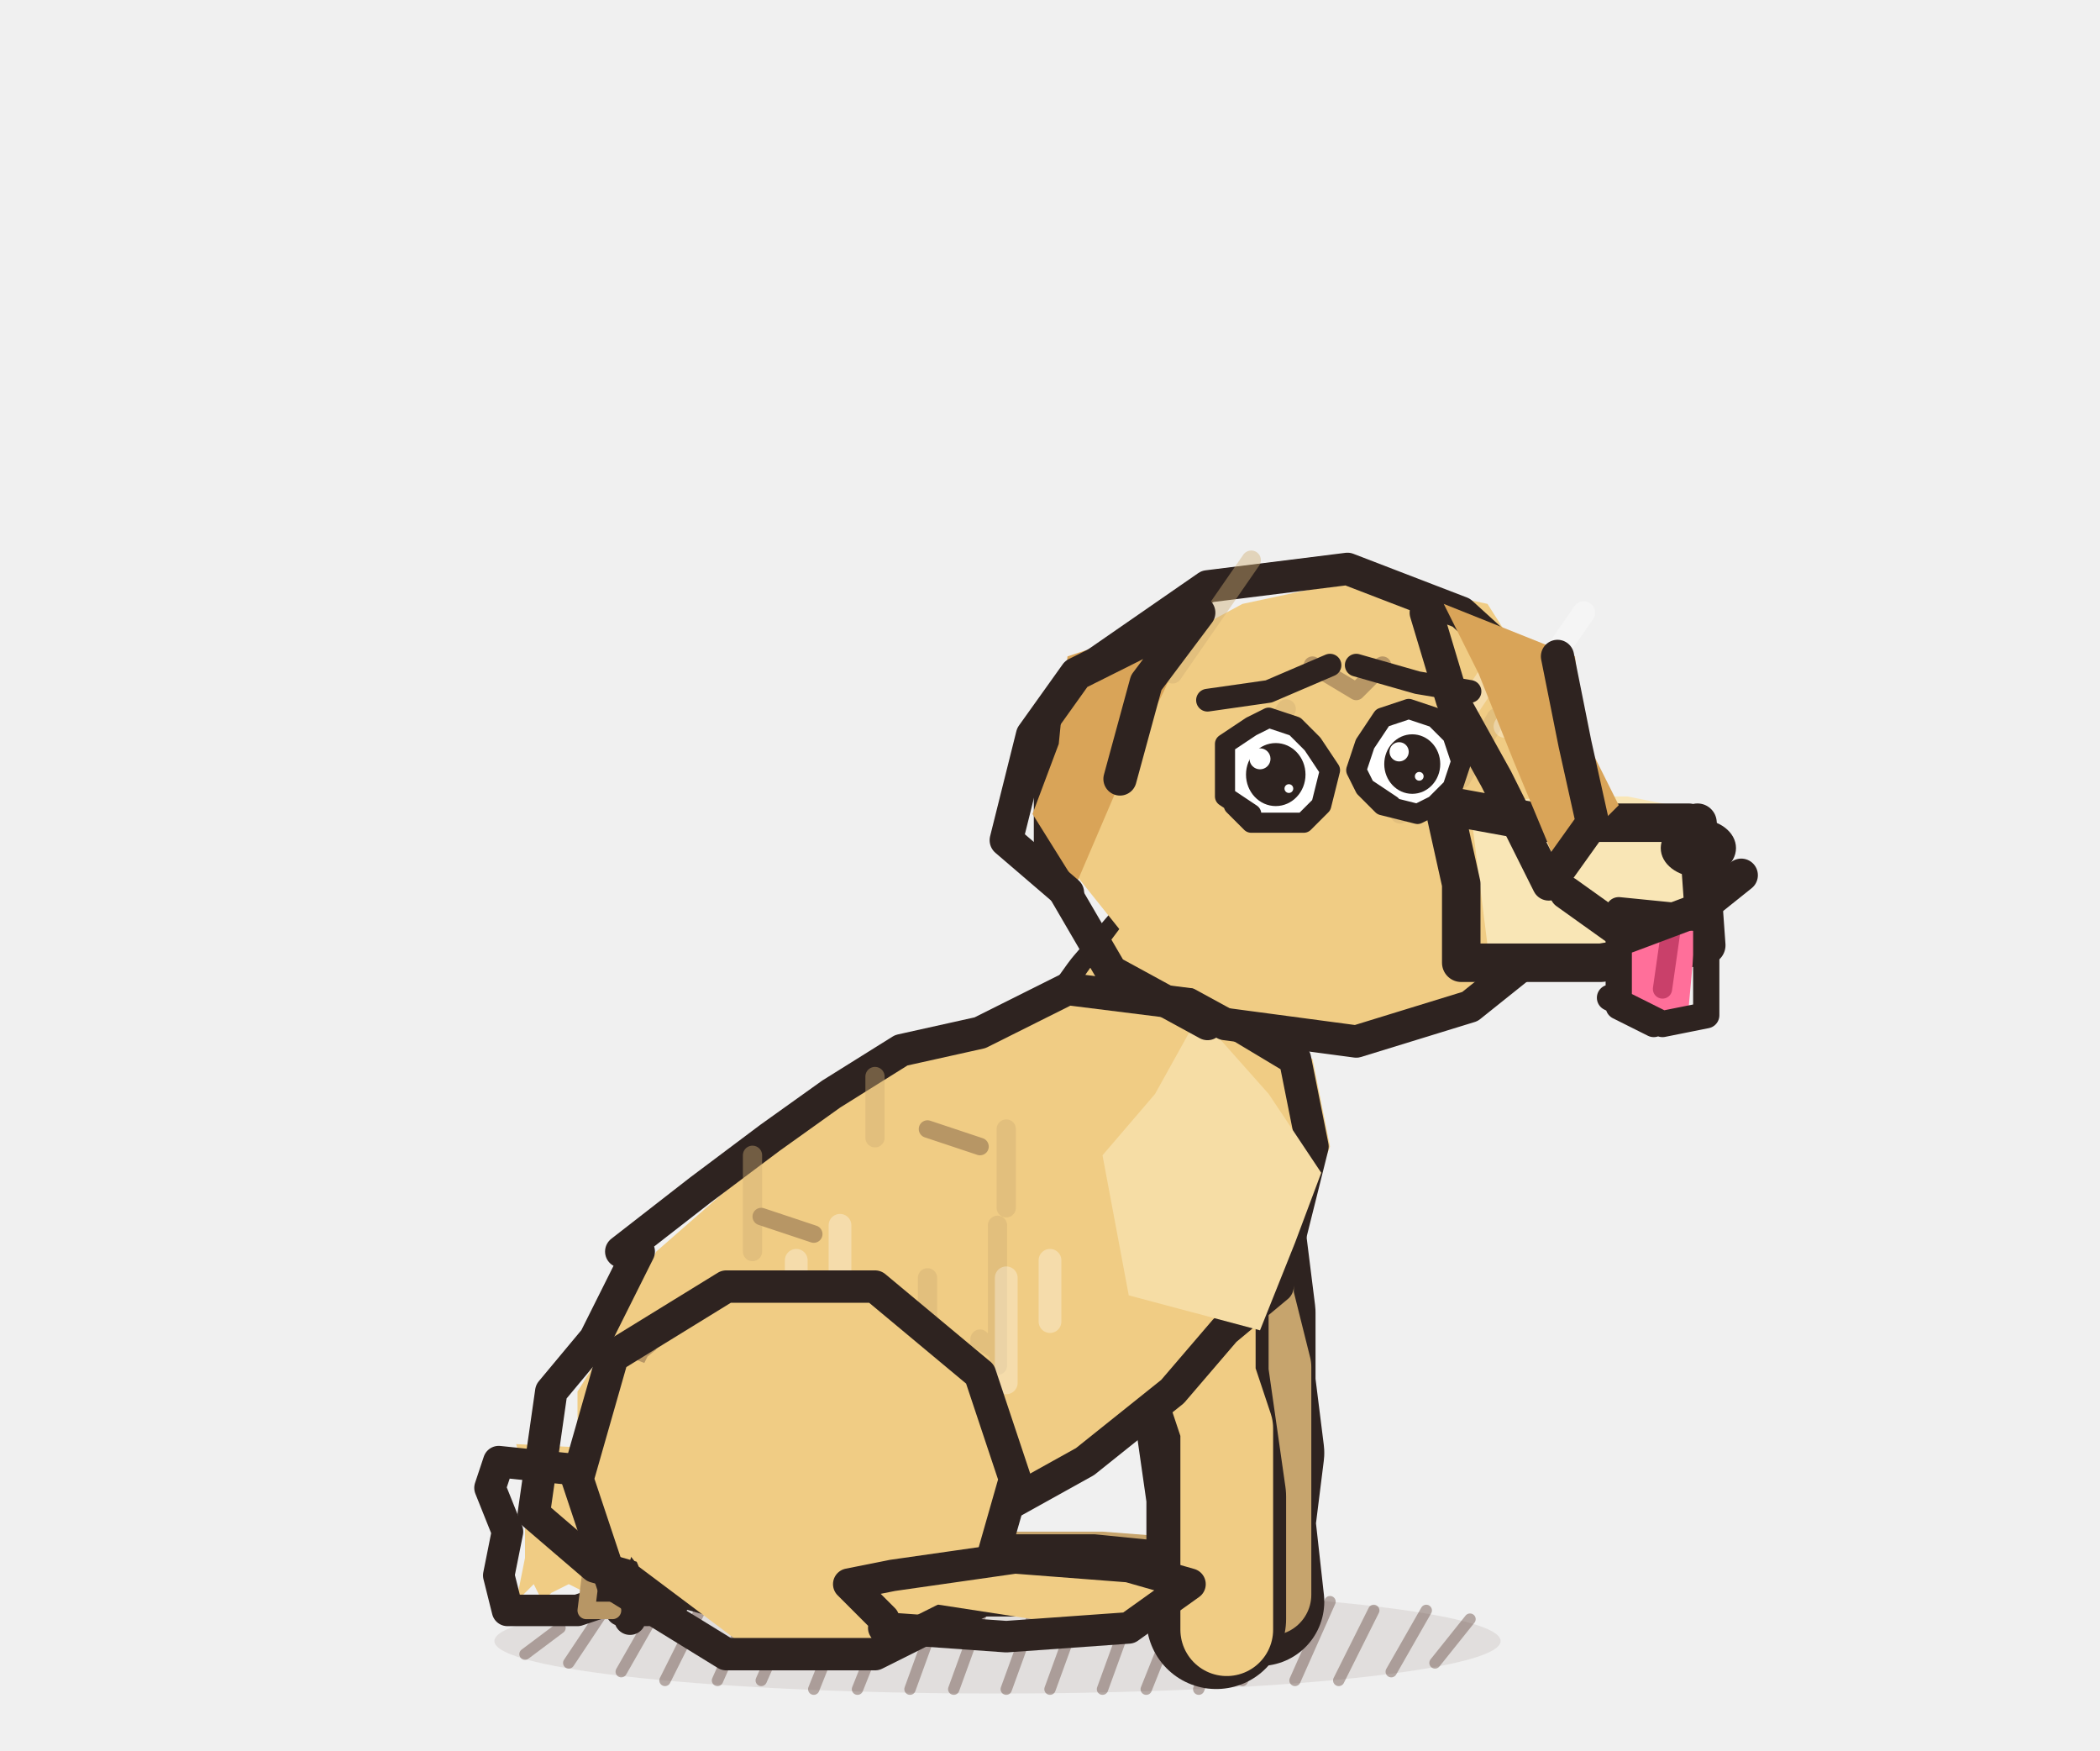
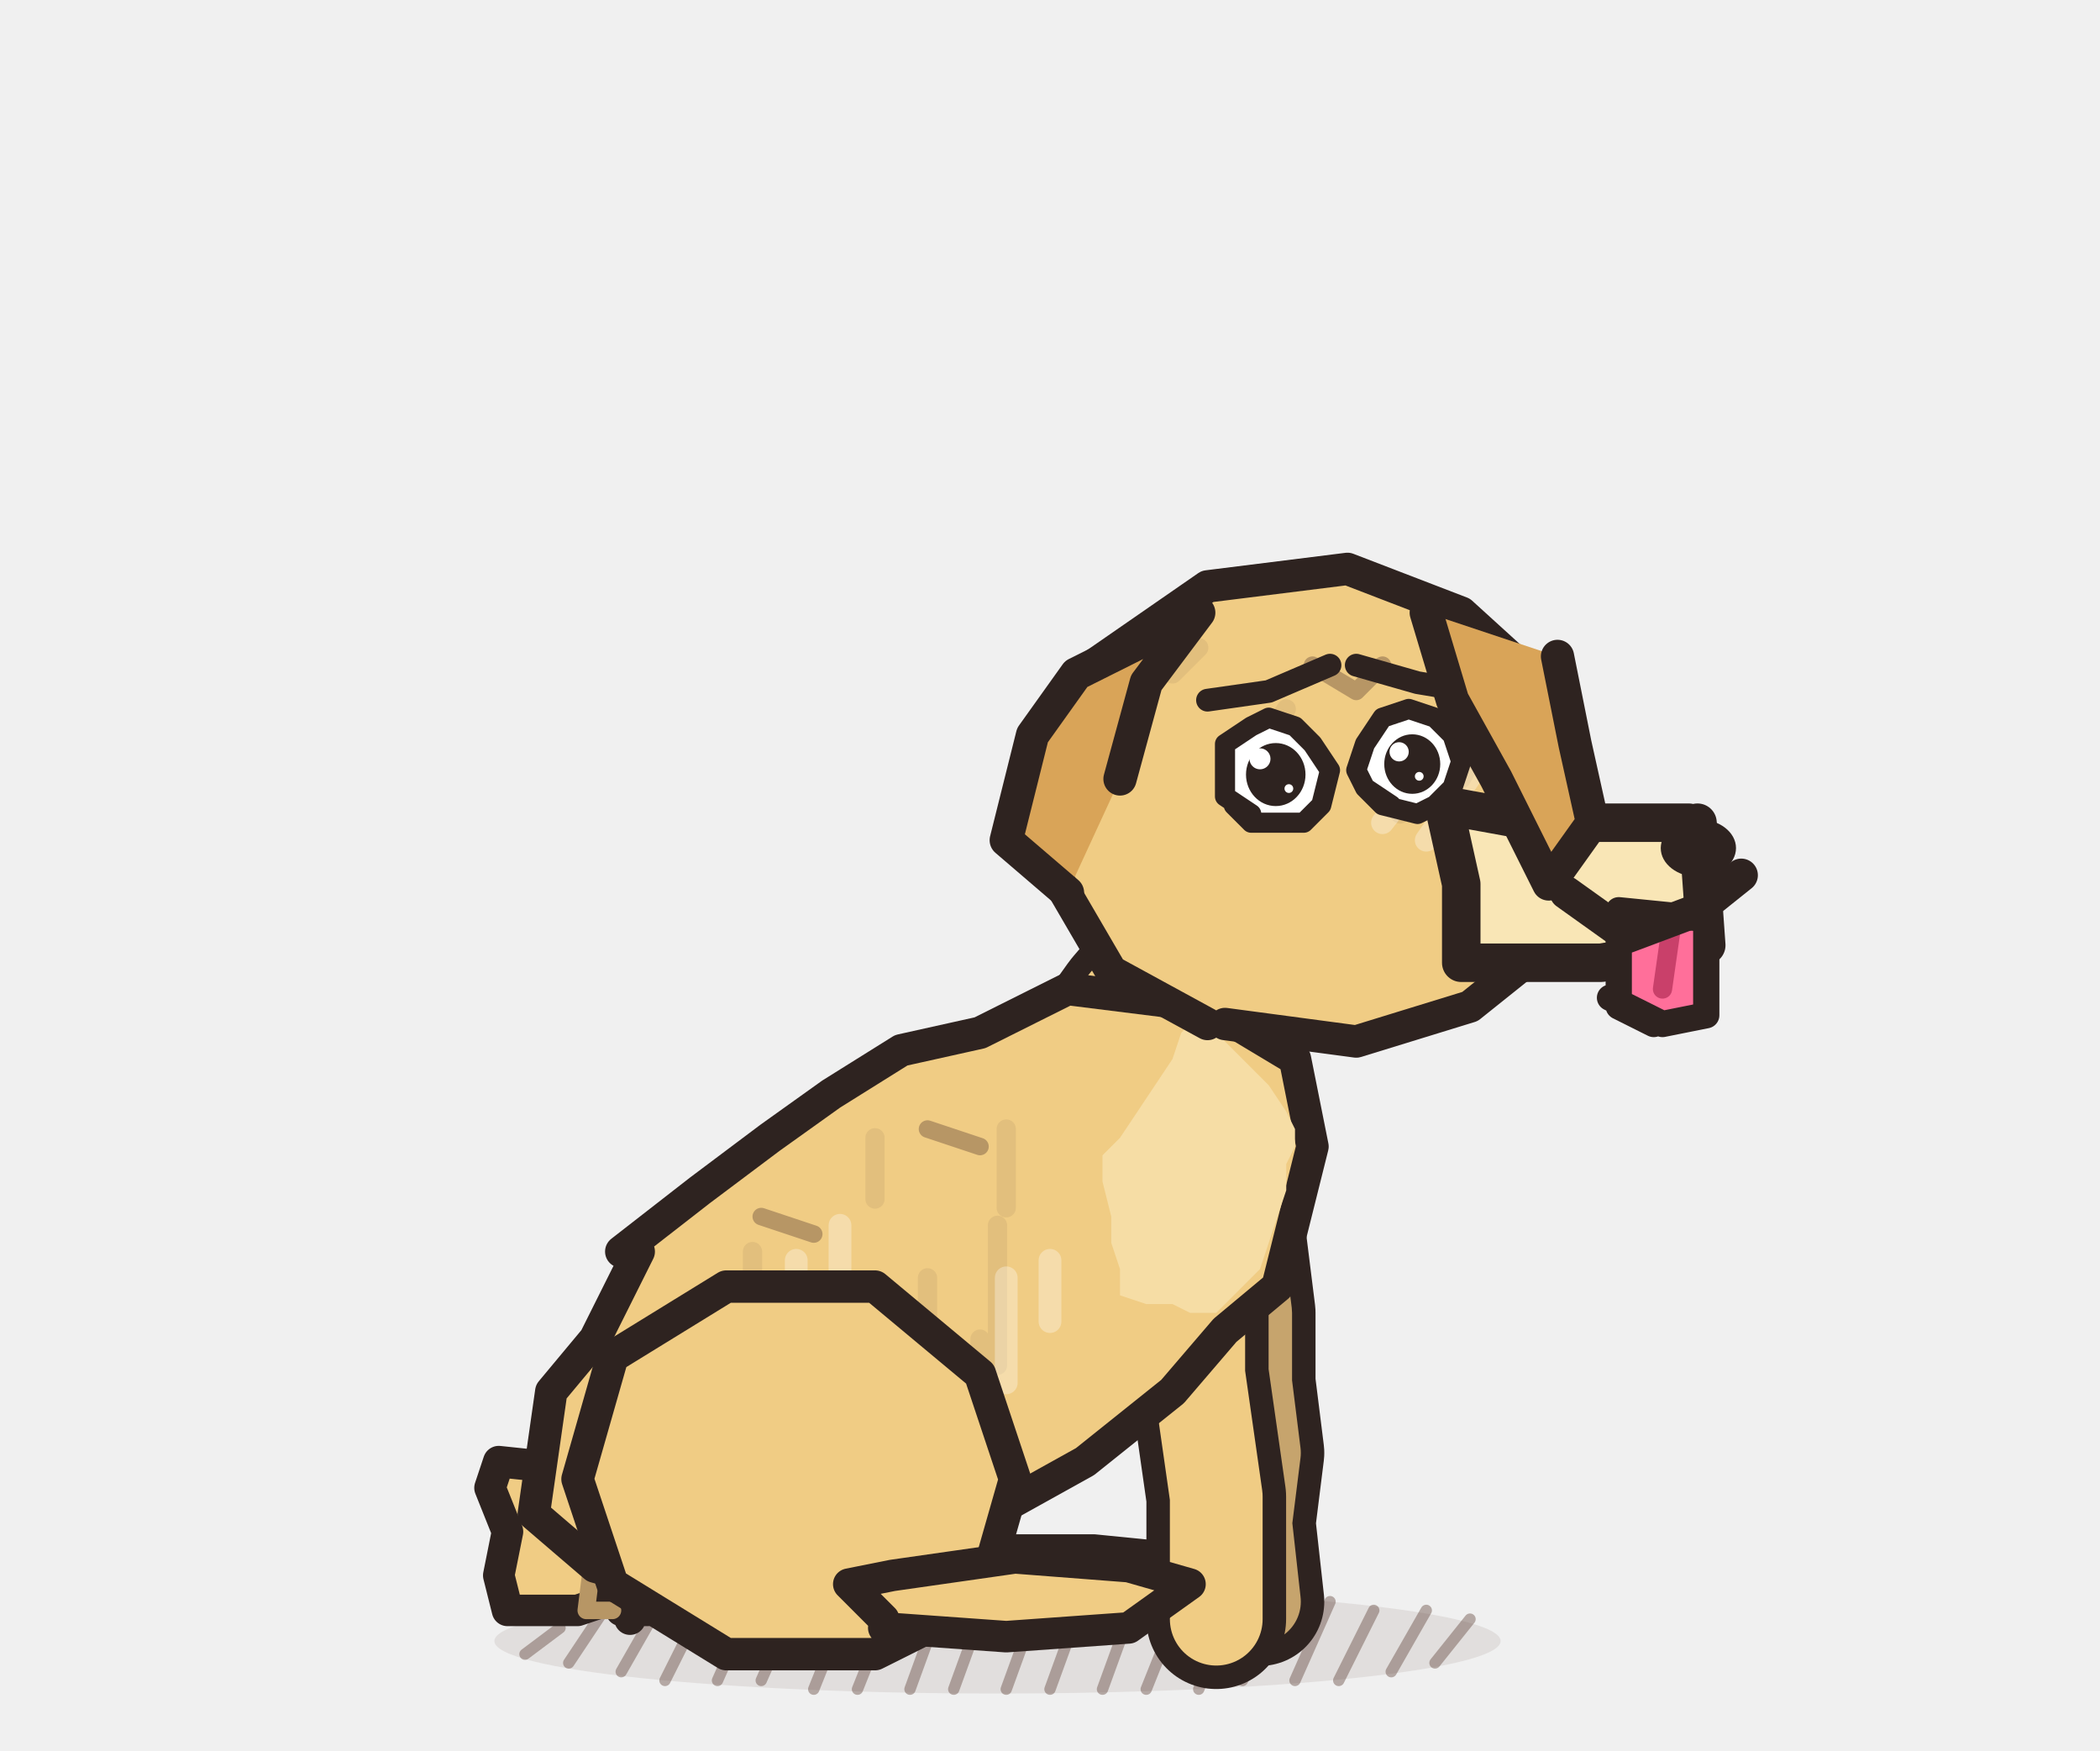
<svg xmlns="http://www.w3.org/2000/svg" width="240" height="200" class="pa-dog pa-pose-sit" viewBox="0 0 240 200" role="img" aria-label="Butter the Labrador Retriever, sit">
  <g>
    <ellipse cx="114" cy="187.5" rx="57.5" ry="6" fill="#5B3D32" opacity="0.1" />
    <path d="M60 189l4 -3M65 190l4 -6M71 191l4 -7M76 192l4 -8M82 192l4 -9M87 192l4 -9M93 193l4 -10M98 193l4 -10M104 193l4 -11M109 193l4 -11M115 193l4 -11M120 193l4 -11M126 193l4 -11M131 193l4 -10M137 193l4 -10M142 192l4 -9M148 192l4 -9M153 192l4 -8M159 191l4 -7M164 190l4 -5" stroke="#5B3D32" stroke-width="1.3" stroke-linecap="round" opacity="0.4" fill="none" />
    <g class="pa-d-f0">
-       <path d="M59 165L60 169L60 173L60 178L59 183L61 181L62 183L63 182L65 181L67 182L72 183L75 181L78 181L76 181L75 181L73 182L73 182L72 182L73 183L73 180L75 178L75 175L76 171L78 166Z" fill="#F0CC84" />
+       <path d="M75 173L76 169L57 167L56 170L58 175L57 180L58 184L58 184L59 184L61 184L64 184L66 184L69 183L73 184L77 183L74 184L72 184L72 185L72 184L71 183L71 184L72 184L73 181L74 178Z" fill="#F0CC84" />
      <path d="M75 173L76 169L57 167L56 170L58 175L57 180L58 184L58 184L59 184L61 184L64 184L66 184L69 183L73 184L77 183L74 184L72 184L72 185L72 184L71 183L71 184L72 184L73 181L74 178L75 173" fill="none" stroke="#2E2320" stroke-width="3.6" stroke-linecap="round" stroke-linejoin="round" />
      <path d="M68 176L67 184L70 184" fill="none" stroke="#b79665" stroke-width="2" stroke-linecap="round" stroke-linejoin="round" />
      <g class="pa-d-leg pa-d-leg-FH">
-         <path d="M143 177L138 181L126 181L116 180L112 178L116 175L126 175L139 176Z" fill="#c6a46d" />
+         <path d="M137 184L124 183L112 183L108 179L112 177L125 177L135 178L140 179Z" fill="#c6a46d" />
        <path d="M137 184L124 183L112 183L108 179L112 177L125 177L135 178L140 179L137 182" fill="none" stroke="#2E2320" stroke-width="3.4" stroke-linecap="round" stroke-linejoin="round" />
      </g>
      <g class="pa-d-leg pa-d-leg-FF">
        <path d="M141 132L142 142L143 150L143 158L144 166L143 174L144 183" fill="none" stroke="#2E2320" stroke-width="14.693" stroke-linecap="round" stroke-linejoin="round" />
-         <path d="M140 133L142 142L142 149L144 157L144 166L144 175L144 183" fill="none" stroke="#c6a46d" stroke-width="9.328" stroke-linecap="round" stroke-linejoin="round" transform="translate(1.2 -0.8)" />
+         <path d="M141 132L142 142L143 150L143 158L144 166L143 174L144 183" fill="none" stroke="#c6a46d" stroke-width="9.328" stroke-linecap="round" stroke-linejoin="round" />
      </g>
      <g class="pa-d-leg pa-d-leg-NF">
        <path d="M136 143L137 149L137 157L138 164L139 171L139 179L139 185" fill="none" stroke="#2E2320" stroke-width="15.965" stroke-linecap="round" stroke-linejoin="round" />
-         <path d="M135 143L137 149L137 158L139 164L139 172L139 180L139 187" fill="none" stroke="#F0CC84" stroke-width="10.6" stroke-linecap="round" stroke-linejoin="round" transform="translate(1.2 -0.8)" />
+         <path d="M136 143L137 149L137 157L138 164L139 171L139 179L139 185" fill="none" stroke="#F0CC84" stroke-width="10.6" stroke-linecap="round" stroke-linejoin="round" />
      </g>
      <path d="M128 125L133 118L139 111L143 103" fill="none" stroke="#2E2320" stroke-width="27.065" stroke-linecap="round" stroke-linejoin="round" />
-       <path d="M128 125L132 118L138 110L143 103" fill="none" stroke="#F0CC84" stroke-width="21.7" stroke-linecap="round" stroke-linejoin="round" transform="translate(1.2 -0.8)" />
-       <path d="M150 121L152 131L147 144L140 153L135 159L127 166L119 170L109 176L101 178L92 180L84 181L73 179L66 170L66 159L71 151L75 143L83 136L90 128L98 125L106 119L115 116L125 114L139 114Z" fill="#F0CC84" />
+       <path d="M128 125L133 118L139 111L143 103" fill="none" stroke="#F0CC84" stroke-width="21.7" stroke-linecap="round" stroke-linejoin="round" />
+       <path d="M71 143L80 136L88 130L95 125L103 120L112 118L122 113L138 115L148 121L150 131L146 147L140 152L134 159L124 167L115 172L107 176L98 180L91 182L82 183L68 179L61 173L63 159L68 153Z" fill="#F0CC84" />
      <path d="M71 143L80 136L88 130L95 125L103 120L112 118L122 113L138 115L148 121L150 131L146 147L140 152L134 159L124 167L115 172L107 176L98 180L91 182L82 183L68 179L61 173L63 159L68 153L73 143" fill="none" stroke="#2E2320" stroke-width="3.7" stroke-linecap="round" stroke-linejoin="round" />
-       <path d="M100 130L100 123M114 156L114 140M112 164L112 153M88 173L89 158M106 159L106 146M102 159L102 150M115 138L115 129M86 143L86 132" stroke="#cfad72" stroke-width="2.2" stroke-linecap="round" opacity=".42" />
+       <path d="M100 130L100 137M114 156L114 140M112 164L112 153M88 173L89 158M106 159L106 146M102 159L102 150M115 138L115 129M86 143L86 154" stroke="#cfad72" stroke-width="2.2" stroke-linecap="round" opacity=".42" />
      <path d="M120 151L120 144M115 158L115 146M91 157L91 144M96 154L96 140" stroke="#fff" stroke-width="2.6" stroke-linecap="round" opacity=".32" />
-       <path d="M126 132L132 125L137 116L145 125L151 134L148 142L144 152L129 148Z" fill="#f6dda5" />
+       <path d="M126 132L128 130L130 127L132 124L134 121L135 118L136 117L139 118L141 120L143 122L145 124L147 127L148 129L148 131L147 133L147 136L146 139L145 142L144 145L143 146L141 148L140 149L139 150L136 150L134 149L131 149L128 148L128 145L127 142L127 139L126 135Z" fill="#f6dda5" />
      <path d="M72 154L77 156" fill="none" stroke="#b79665" stroke-width="2" stroke-linecap="round" stroke-linejoin="round" />
      <path d="M87 139L93 141" fill="none" stroke="#b79665" stroke-width="2" stroke-linecap="round" stroke-linejoin="round" />
      <path d="M106 129L112 131" fill="none" stroke="#b79665" stroke-width="2" stroke-linecap="round" stroke-linejoin="round" />
      <g class="pa-d-leg pa-d-leg-NH">
-         <path d="M117 168L113 180L100 188L85 188L73 179L68 167L74 155L85 146L100 147L113 155Z" fill="#F0CC84" />
+         <path d="M70 181L66 169L70 155L83 147L100 147L112 157L116 169L112 183L100 189L83 189Z" fill="#F0CC84" />
        <path d="M70 181L66 169L70 155L83 147L100 147L112 157L116 169L112 183L100 189L83 189L70 181" fill="none" stroke="#2E2320" stroke-width="3.7" stroke-linecap="round" stroke-linejoin="round" />
-         <path d="M135 181L131 185L118 185L105 183L98 181L105 177L116 177L129 178Z" fill="#F0CC84" />
+         <path d="M101 185L97 181L102 180L116 178L129 179L136 181L129 186L115 187Z" fill="#F0CC84" />
        <path d="M101 185L97 181L102 180L116 178L129 179L136 181L129 186L115 187L101 186" fill="none" stroke="#2E2320" stroke-width="3.6" stroke-linecap="round" stroke-linejoin="round" />
      </g>
-       <path d="M183 94L180 106L170 115L157 118L142 116L131 110L123 100L123 87L129 76L142 69L156 66L170 69L177 80Z" fill="#F0CC84" />
+       <path d="M138 117L127 111L120 99L120 88L125 76L138 67L154 65L167 70L178 80L181 93L178 107L168 115L155 119Z" fill="#F0CC84" />
      <path d="M138 117L127 111L120 99L120 88L125 76L138 67L154 65L167 70L178 80L181 93L178 107L168 115L155 119L140 117" fill="none" stroke="#2E2320" stroke-width="3.7" stroke-linecap="round" stroke-linejoin="round" />
-       <path d="M141 90L147 81M167 89L171 82M160 93L166 84M134 77L143 64" stroke="#cfad72" stroke-width="2.2" stroke-linecap="round" opacity=".42" />
-       <path d="M165 85L171 76M172 83L181 70" stroke="#fff" stroke-width="2.6" stroke-linecap="round" opacity=".32" />
+       <path d="M141 90L147 81M167 89L171 82M160 93L166 84M134 77L137 74" stroke="#cfad72" stroke-width="2.2" stroke-linecap="round" opacity=".42" />
+       <path d="M165 85L158 94M172 83L163 96" stroke="#fff" stroke-width="2.6" stroke-linecap="round" opacity=".32" />
      <path d="M150 76L155 79L158 76" fill="none" stroke="#b79665" stroke-width="2" stroke-linecap="round" stroke-linejoin="round" />
-       <path d="M168 92L177 91L186 91L196 93L197 107L184 108L170 108L169 100Z" fill="#F9E6B6" />
+       <path d="M194 94L195 108L183 110L167 110L167 101L165 92L176 94L185 94Z" fill="#F9E6B6" />
      <path d="M194 94L195 108L183 110L167 110L167 101L165 92L176 94L185 94L193 94" fill="none" stroke="#2E2320" stroke-width="4.4" stroke-linecap="round" stroke-linejoin="round" />
-       <path d="M152 88L151 91L149 94L146 95L143 94L141 91L140 88L141 85L143 83L146 82L149 83L151 85Z" fill="#FFFFFF" />
+       <path d="M143 93L140 91L140 88L140 85L143 83L145 82L148 83L150 85L152 88L151 92L149 94L145 94Z" fill="#FFFFFF" />
      <path d="M143 93L140 91L140 88L140 85L143 83L145 82L148 83L150 85L152 88L151 92L149 94L145 94L143 94L141 92" fill="none" stroke="#2E2320" stroke-width="2.3" stroke-linecap="round" stroke-linejoin="round" />
      <ellipse cx="145.8" cy="88.5" rx="3.4" ry="3.6" fill="#2E2320" />
      <ellipse cx="144" cy="86.7" rx="1.2" ry="1.2" fill="#FFFFFF" />
      <ellipse cx="147.3" cy="90.1" rx="0.5" ry="0.5" fill="#FFFFFF" />
      <path d="M138 80L145 79L152 76" fill="none" stroke="#2E2320" stroke-width="2.6" stroke-linecap="round" stroke-linejoin="round" />
-       <path d="M167 87L166 90L164 92L161 93L159 92L156 90L156 87L156 84L158 82L161 81L164 82L166 84Z" fill="#FFFFFF" />
+       <path d="M159 92L156 90L155 88L156 85L158 82L161 81L164 82L166 84L167 87L166 90L164 92L162 93Z" fill="#FFFFFF" />
      <path d="M159 92L156 90L155 88L156 85L158 82L161 81L164 82L166 84L167 87L166 90L164 92L162 93L158 92L156 90" fill="none" stroke="#2E2320" stroke-width="2.3" stroke-linecap="round" stroke-linejoin="round" />
      <ellipse cx="161.4" cy="87.3" rx="3.2" ry="3.4" fill="#2E2320" />
      <ellipse cx="159.9" cy="85.9" rx="1.1" ry="1.1" fill="#FFFFFF" />
      <ellipse cx="162.2" cy="88.7" rx="0.5" ry="0.5" fill="#FFFFFF" />
      <path d="M155 76L162 78L168 79" fill="none" stroke="#2E2320" stroke-width="2.6" stroke-linecap="round" stroke-linejoin="round" />
      <ellipse cx="194.1" cy="96.9" rx="4.3" ry="3.3" fill="#2E2320" />
-       <path d="M186 104L194 104L193 115L189 117L184 115Z" fill="#FF6F9A" />
+       <path d="M189 117L185 115L185 104L195 105L195 116Z" fill="#FF6F9A" />
      <path d="M189 117L185 115L185 104L195 105L195 116L190 117L184 114" fill="none" stroke="#2E2320" stroke-width="3" stroke-linecap="round" stroke-linejoin="round" />
      <path d="M191 106L190 113" fill="none" stroke="#C9406A" stroke-width="2.2" stroke-linecap="round" stroke-linejoin="round" />
      <path d="M179 102L186 107L194 104L199 100" fill="none" stroke="#2E2320" stroke-width="3.8" stroke-linecap="round" stroke-linejoin="round" />
-       <path d="M137 70L122 75L121 85L118 93L123 101L129 87L133 79Z" fill="#D9A458" />
+       <path d="M128 89L131 78L137 70L123 77L118 84L115 96L122 102Z" fill="#D9A458" />
      <path d="M128 89L131 78L137 70L123 77L118 84L115 96L122 102" fill="none" stroke="#2E2320" stroke-width="3.8" stroke-linecap="round" stroke-linejoin="round" />
-       <path d="M165 69L180 75L181 84L185 92L178 99L173 87L169 77Z" fill="#D9A458" />
+       <path d="M178 75L180 85L182 94L177 101L171 89L166 80L163 70Z" fill="#D9A458" />
      <path d="M178 75L180 85L182 94L177 101L171 89L166 80L163 70" fill="none" stroke="#2E2320" stroke-width="3.8" stroke-linecap="round" stroke-linejoin="round" />
    </g>
  </g>
</svg>
